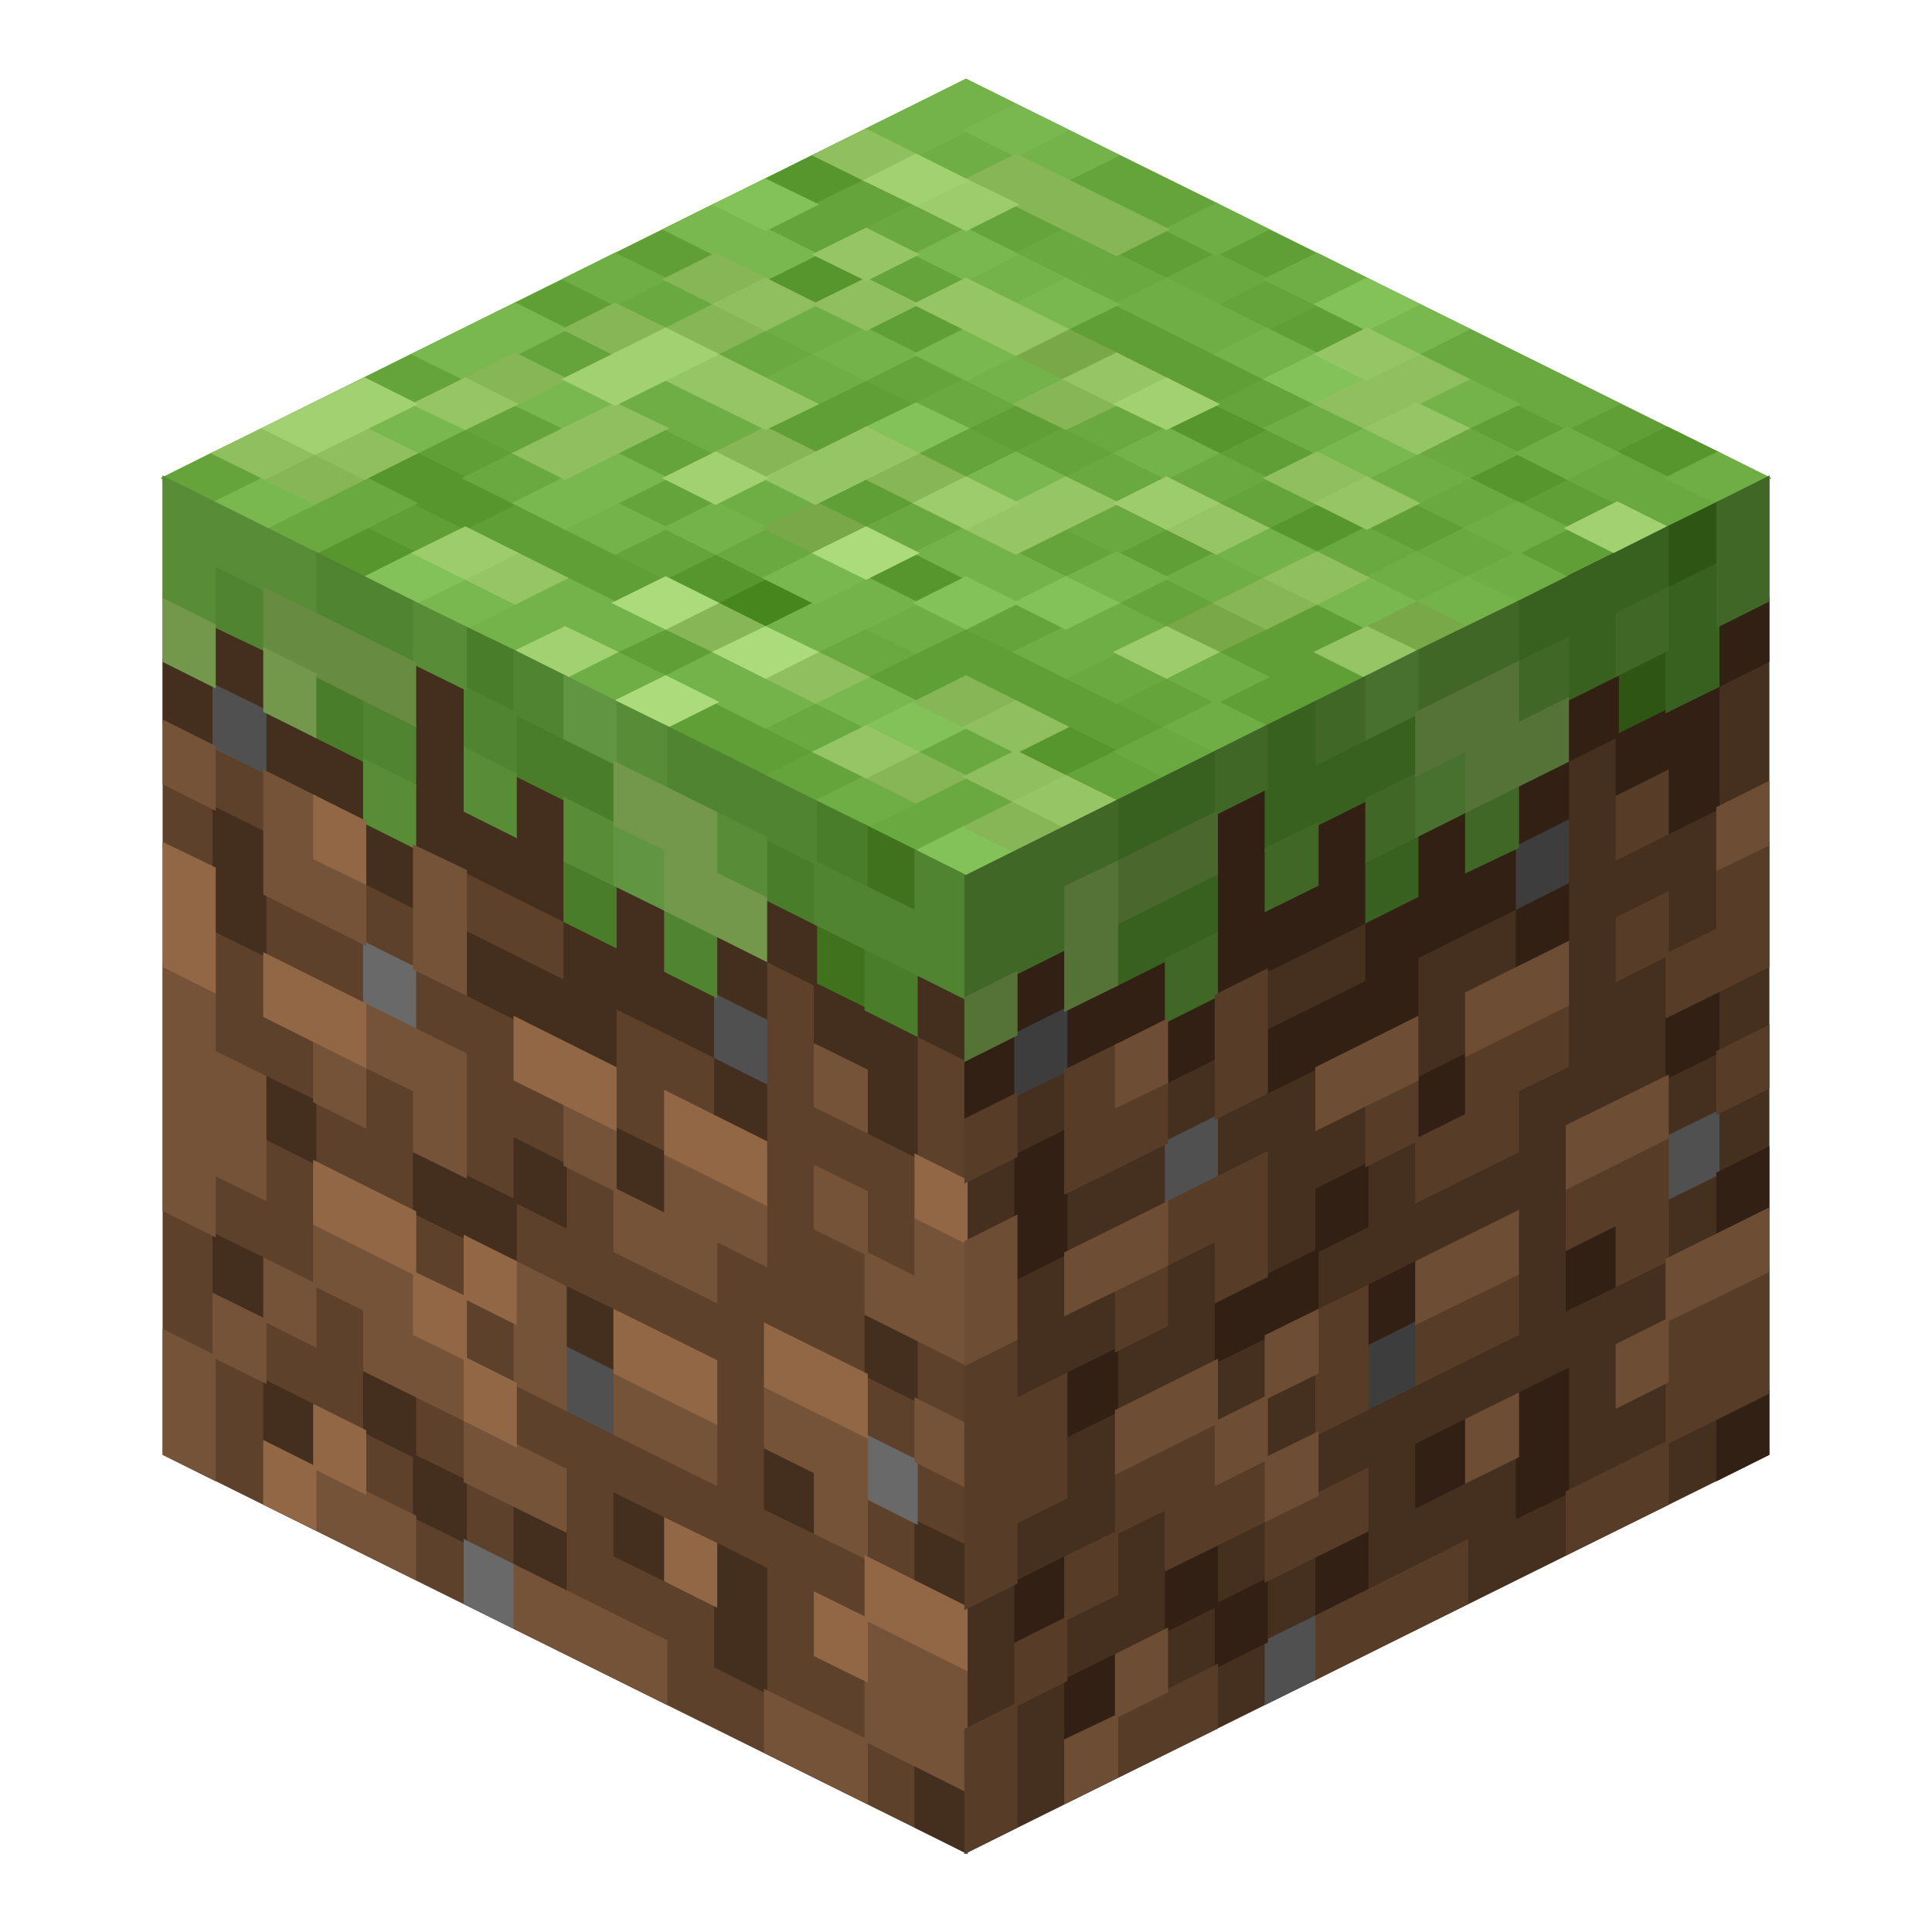
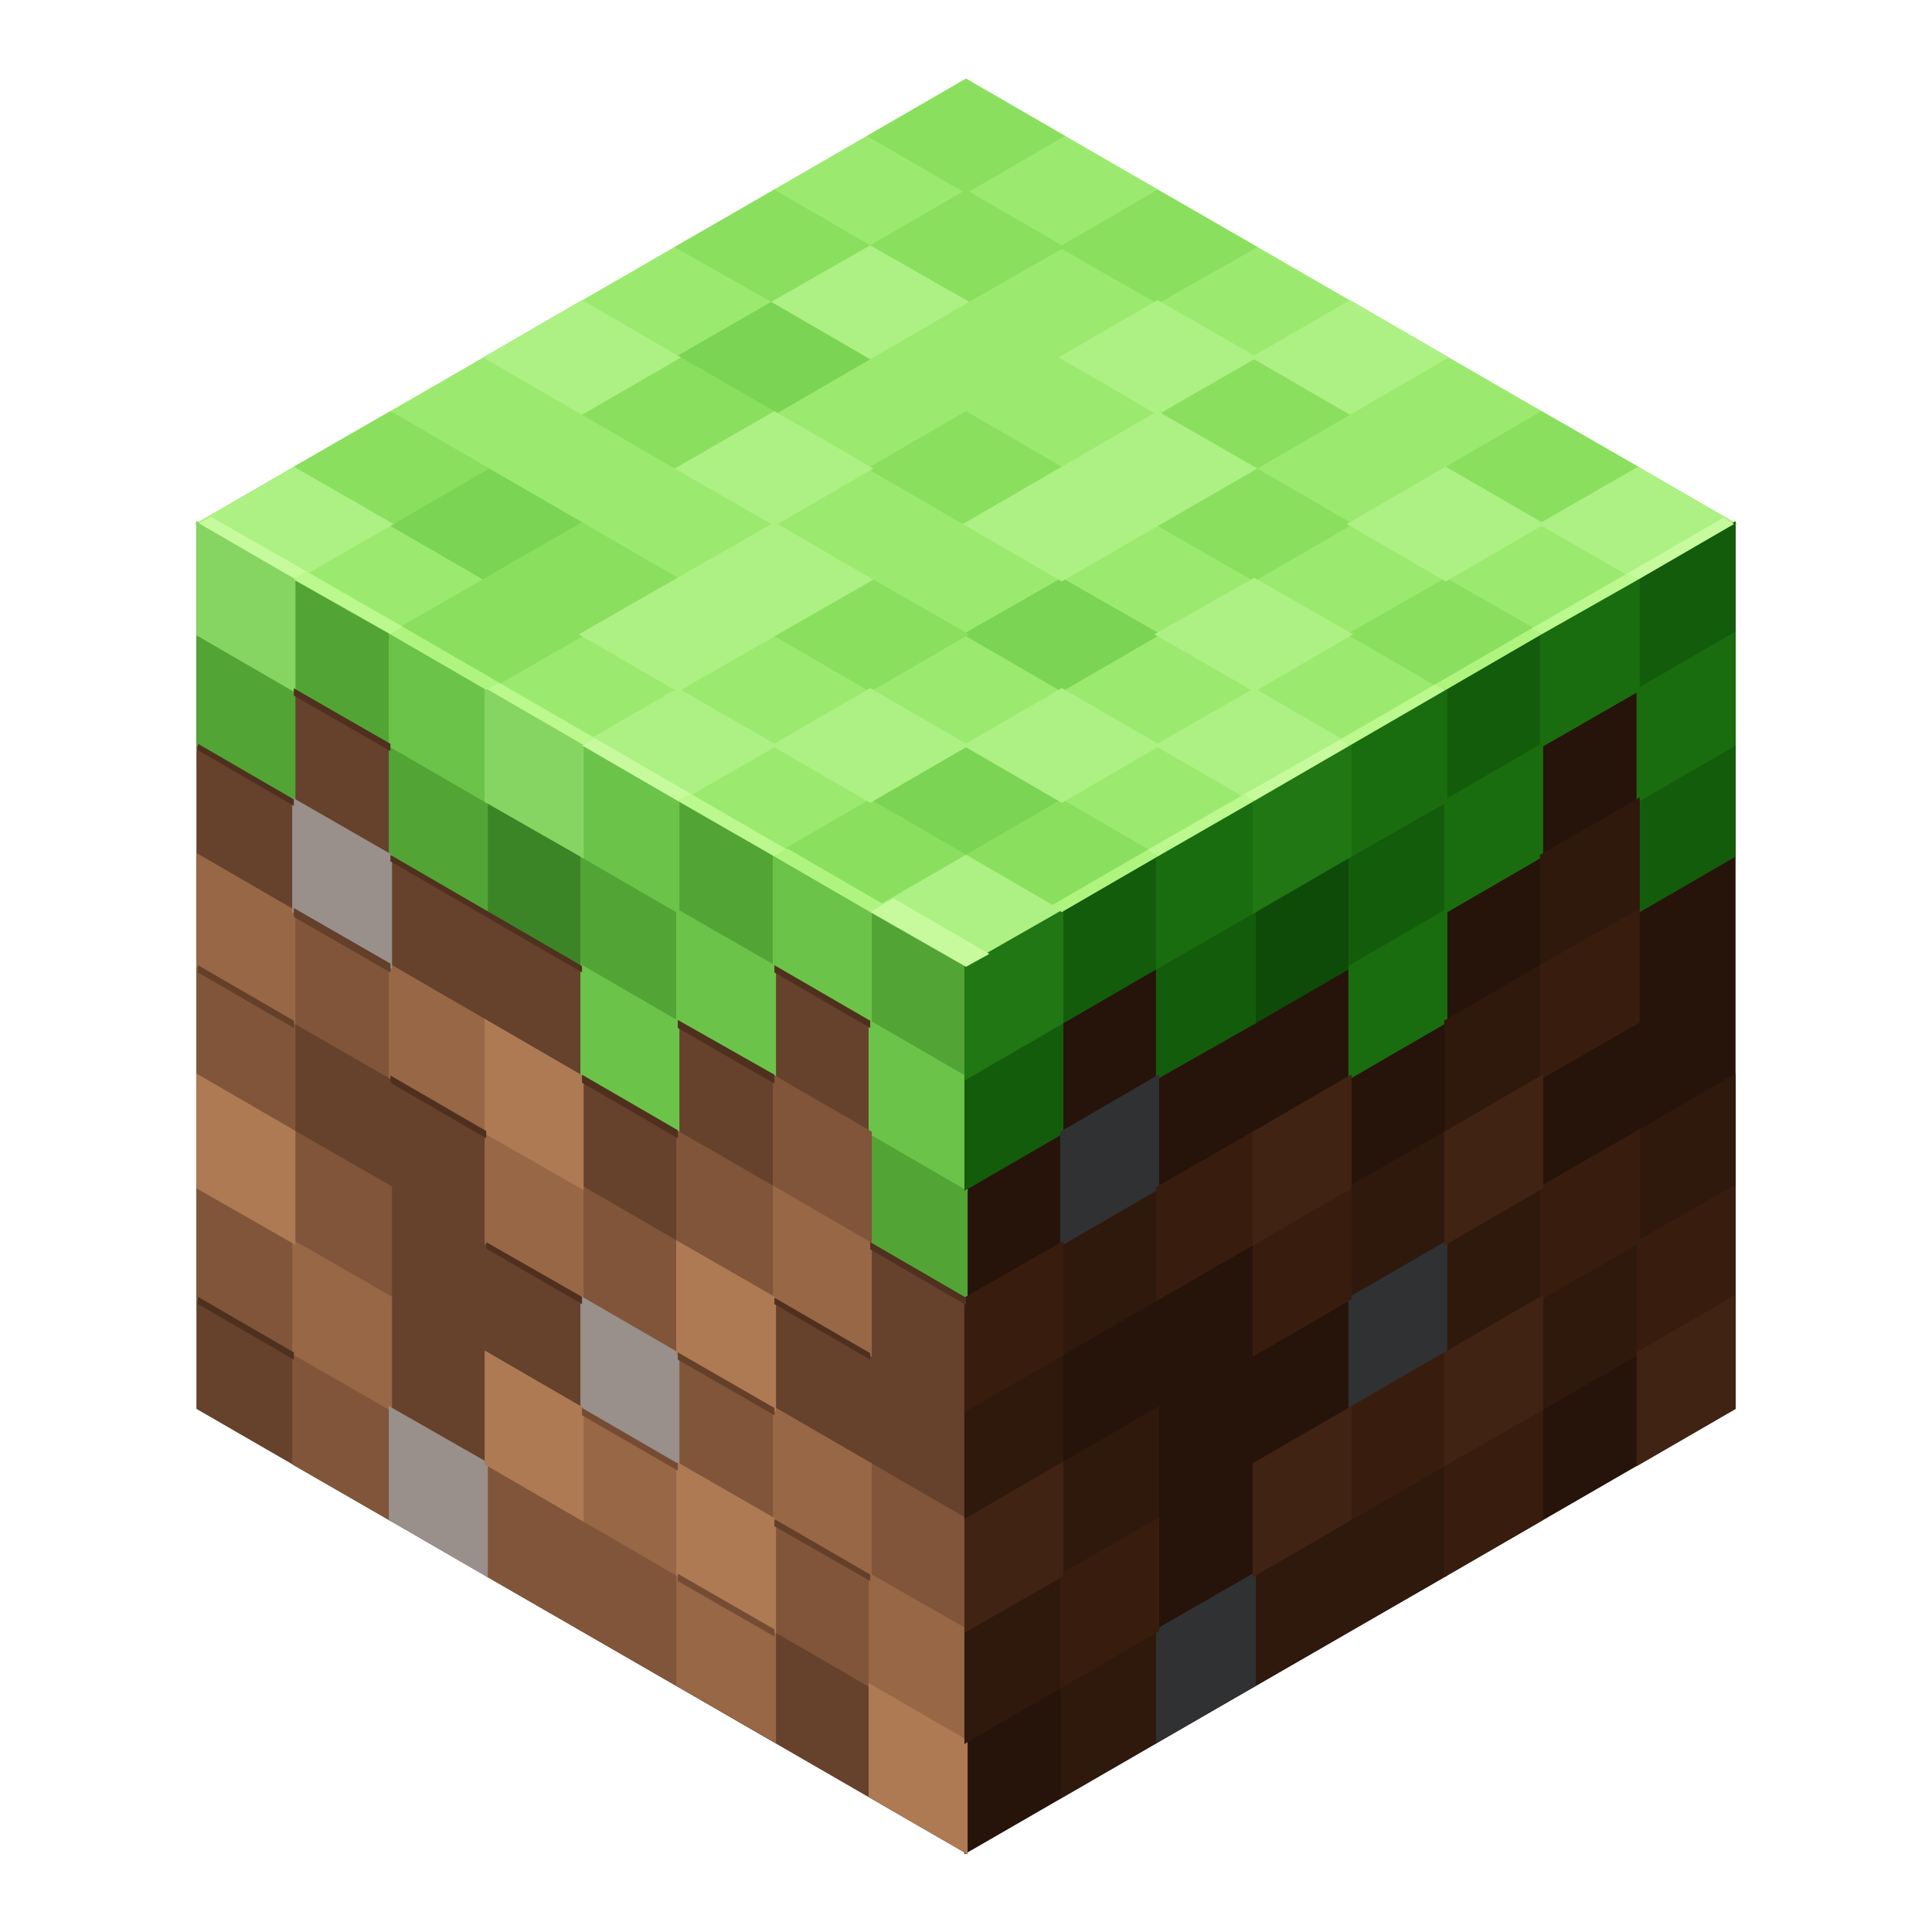
<svg xmlns="http://www.w3.org/2000/svg" viewBox="0 0 24 24" stroke-width=".04">
-   <path fill="#5f9f35" stroke="#5f9f35" d="M12 1l9.96 4.94-9.96 4.95-9.96-4.95z" />
-   <path fill="#5e412b" stroke="#5e412b" d="M2.04 5.94l9.96 4.95 0 12.11-9.96-4.94z" />
-   <path fill="#452f1e" stroke="#452f1e" d="M12 10.89l9.96-4.95 0 12.12-9.96 4.94z" />
-   <path fill="#46861c" stroke="#46861c" d="M9.51 7.18l.62 .31-.62 .31-.62-.31z" />
-   <path fill="#56962c" stroke="#56962c" d="M20.71 5.32l.63 .31-.63 .31-.62-.31zM18.85 5.63l.62 .31-.62 .31-.63-.31zM10.13 1.93l.63 .31-.63 .3-.62-.3zM15.11 5.02l.62 .3-.62 .31-.62-.31zM10.13 3.16l.63 .31-.63 .31-.62-.31zM16.36 6.25l.62 .31-.62 .31-.63-.31zM11.38 6.87l.62 .31-.62 .31-.62-.31zM8.89 6.87l.62 .31-.62 .31-.62-.31zM13.24 9.03l.63 .31-.63 .31-.62-.31zM5.15 5.63l1.25 .62-.62 .31-1.25-.62zM4.53 6.56l.62 .31-.62 .31-.62-.31z" />
-   <path fill="#64a43a" stroke="#64a43a" d="M13.87 1.93l1.24 .61-.62 .31-1.25-.61zM15.73 3.47l.63 .31-.63 .31-.62-.31zM12.62 2.54l.62 .31-.62 .31-.62-.31zM10.76 2.24l.62 .3-1.25 .62-.62-.31zM15.73 4.71l.63 .31-.63 .3-.62-.3zM11.38 3.16l.62 .31-.62 .31-.62-.31zM15.73 5.94l.63 .31-.63 .31-.62-.31zM11.38 4.4l.62 .31-.62 .31-.62-.31zM13.24 5.32l.63 .31-.63 .31-.62-.31zM12 5.32l.62 .31-.62 .31-.62-.31zM13.24 6.56l.63 .31-.63 .31-.62-.31zM14.49 7.18l.62 .31-.62 .31-.62-.31zM7.02 4.09l.62 .31-.62 .31-.62-.31zM8.27 5.32l.62 .31-.62 .31-.63-.31zM12.62 7.49l.62 .31-.62 .3-.62-.3zM14.49 8.41l.62 .31-.62 .31-.62-.31zM5.15 4.4l.63 .31-.63 .31-.62-.31zM6.4 5.02l.62 .3-.62 .31-.62-.31zM8.27 5.94l.62 .31-.62 .31-.63-.31zM8.27 6.56l.62 .31-.62 .31-.63-.31zM13.87 9.34l.62 .31-.62 .31-.63-.31zM2.66 5.63l.63 .31-.63 .31-.62-.31zM10.13 9.34l.63 .31-.63 .31-.62-.31z" />
-   <path fill="#69a93f" stroke="#69a93f" d="M18.22 4.09l1.87 .93-.62 .3-1.87-.92zM15.11 3.16l.62 .31-.62 .31-.62-.31zM20.09 5.63l1.25 .62-.63 .31-1.24-.62zM13.24 2.85l1.25 .62-.62 .31-1.25-.62zM18.22 5.32l.63 .31-.63 .31-.62-.31zM11.38 2.54l.62 .31-.62 .31-.62-.31zM18.22 5.94l.63 .31-.63 .31-.62-.31zM18.22 6.56l.63 .31-.63 .31-.62-.31zM13.87 5.02l.62 .3-.62 .31-.63-.31zM15.11 5.63l.62 .31-.62 .31-.62-.31zM16.98 6.56l.62 .31-.62 .31-.62-.31zM12 4.71l.62 .31-.62 .3-.62-.3zM13.87 5.63l.62 .31-.62 .31-.63-.31zM8.27 3.47l.62 .31-.62 .31-.63-.31zM9.51 4.09l.62 .31-.62 .31-.62-.31zM13.87 6.25l.62 .31-.62 .31-.63-.31zM11.38 6.25l.62 .31-.62 .31-.62-.31zM13.87 8.1l.62 .31-.62 .31-.63-.31zM9.51 6.56l.62 .31-.62 .31-.62-.31zM14.49 9.03l.62 .31-.62 .31-.62-.31zM6.4 5.63l.62 .31-.62 .31-.62-.31zM10.76 7.8l.62 .3-.62 .31-.63-.31zM12 9.03l.62 .31-.62 .31-.62-.31zM4.53 5.94l.62 .31-1.24 .62-.62-.31zM10.13 8.72l.63 .31-.63 .31-.62-.31zM12 9.65l.62 .31-1.24 .62-.62-.31z" />
-   <path fill="#6eae44" stroke="#6eae44" d="M15.11 2.54l.62 .31-.62 .31-.62-.31zM16.36 3.16l.62 .31-.62 .31-.63-.31zM21.34 5.63l.62 .31-.62 .31-.63-.31zM12 1.62l.62 .31-.62 .31-.62-.31zM19.47 5.32l.62 .31-.62 .31-.62-.31zM14.49 3.47l1.24 .62-.62 .31-1.24-.62zM16.36 5.02l.62 .3-.62 .31-.63-.31zM17.6 5.63l.62 .31-.62 .31-.62-.31zM18.85 6.25l.62 .31-.62 .31-.63-.31zM18.85 6.87l.62 .31-.62 .31-.63-.31zM17.6 6.87l.62 .31-.62 .31-.62-.31zM10.13 3.78l.63 .31-.63 .31-.62-.31zM7.64 3.16l.63 .31-.63 .31-.62-.31zM10.13 4.4l.63 .31-.63 .31-.62-.31zM15.11 6.87l.62 .31-.62 .31-.62-.31zM8.27 4.71l1.24 .61-.62 .31-1.25-.61zM13.87 7.49l.62 .31-1.25 .61-.62-.31zM15.11 8.1l.62 .31-.62 .31-.62-.31zM9.51 5.94l.62 .31-.62 .31-.62-.31zM15.11 8.72l.62 .31-.62 .31-.62-.31zM11.38 7.49l.62 .31-.62 .3-.62-.3zM7.64 8.1l.63 .31-.63 .31-.62-.31zM10.76 9.65l.62 .31-.62 .31-.63-.31z" />
-   <path fill="#73b349" stroke="#73b349" d="M12 1l.62 .31-1.24 .62-.62-.31zM13.24 1.62l.63 .31-.63 .31-.62-.31zM18.22 4.71l.63 .31-.63 .3-.62-.3zM15.73 4.09l.63 .31-.63 .31-.62-.31zM12.62 3.16l.62 .31-.62 .31-.62-.31zM12.62 4.4l.62 .31-.62 .31-.62-.31zM14.49 5.32l.62 .31-.62 .31-.62-.31zM18.22 7.18l.63 .31-.63 .31-.62-.31zM10.76 4.09l.62 .31-.62 .31-.63-.31zM15.73 6.56l.63 .31-.63 .31-.62-.31zM13.87 6.87l.62 .31-.62 .31-.63-.31zM12 6.56l1.24 .62-.62 .31-1.24-.62zM8.89 6.25l.62 .31-.62 .31-.62-.31zM10.76 7.18l.62 .31-1.25 .61-.62-.3zM7.64 6.25l.63 .31-.63 .31-.62-.31zM7.02 7.18l1.25 .62-.63 .3-1.24-.61zM8.89 8.1l1.24 .62-.62 .31-1.24-.62zM6.4 7.49l.62 .31-.62 .3-.62-.3z" />
-   <path fill="#78b84e" stroke="#78b84e" d="M12.62 1.31l.62 .31-.62 .31-.62-.31zM17.6 3.78l.62 .31-.62 .31-.62-.31zM12 2.85l.62 .31-.62 .31-.62-.31zM13.24 3.47l.63 .31-.63 .31-.62-.31zM16.98 5.32l.62 .31-.62 .31-.62-.31zM8.89 2.54l1.24 .62-.62 .31-1.24-.62zM12 4.09l.62 .31-.62 .31-.62-.31zM16.98 7.18l.62 .31-.62 .31-.62-.31zM12.62 5.63l.62 .31-.62 .31-.62-.31zM6.4 3.78l.62 .31-1.24 .62-.63-.31zM7.02 4.71l.62 .31-.62 .3-.62-.3zM7.64 5.63l.63 .31-1.25 .62-.62-.31zM10.13 6.87l.63 .31-.63 .31-.62-.31zM5.15 5.02l.63 .3-.63 .31-.62-.31zM10.76 8.41l.62 .31-.62 .31-.63-.31zM3.29 5.94l.62 .31-.62 .31-.63-.31zM5.78 7.18l.62 .31-.62 .31-.63-.31z" />
-   <path fill="#79a849" stroke="#79a849" d="M13.24 4.09l.63 .31-.63 .31-.62-.31zM17.6 7.49l.62 .31-.62 .3-.62-.3zM15.11 7.49l.62 .31-.62 .3-.62-.3zM10.13 6.25l.63 .31-.63 .31-.62-.31z" />
-   <path fill="#82c258" stroke="#82c258" d="M16.98 3.47l.62 .31-.62 .31-.62-.31zM16.36 4.4l.62 .31-.62 .31-.63-.31zM9.51 2.24l.62 .3-.62 .31-.62-.31zM11.38 5.02l.62 .3-.62 .31-.62-.31zM13.24 7.18l.63 .31-.63 .31-.62-.31zM12 7.18l.62 .31-.62 .31-.62-.31zM11.38 8.72l.62 .31-.62 .31-.62-.31zM5.15 6.87l.63 .31-.63 .31-.62-.31zM12 10.27l.62 .31-.62 .31-.62-.31z" />
-   <path fill="#87b657" stroke="#87b657" d="M12.62 1.93l1.87 .92-.62 .31-1.87-.92zM13.24 4.71l.63 .31-.63 .3-.62-.3zM8.89 3.16l.62 .31-.62 .31-.62-.31zM8.89 3.78l.62 .31-.62 .31-.62-.31zM15.73 7.18l.63 .31-.63 .31-.62-.31zM7.64 3.78l.63 .31-.63 .31-.62-.31zM11.38 5.63l.62 .31-.62 .31-.62-.31zM9.51 5.32l.62 .31-.62 .31-.62-.31zM6.4 4.4l.62 .31-.62 .31-.62-.31zM12 8.41l.62 .31-.62 .31-.62-.31zM8.89 7.49l.62 .31-.62 .3-.62-.3zM3.91 5.63l.62 .31-.62 .31-.62-.31zM11.38 9.34l.62 .31-.62 .31-.62-.31zM12.62 9.96l.62 .31-.62 .31-.62-.31z" />
-   <path fill="#90bf60" stroke="#90bf60" d="M17.6 4.4l.62 .31-1.24 .61-.62-.3zM10.76 1.62l.62 .31-.62 .31-.63-.31zM16.36 5.63l.62 .31-.62 .31-.63-.31zM10.76 3.47l.62 .31-.62 .31-.63-.31zM9.51 3.47l.62 .31-.62 .31-.62-.31zM16.36 6.87l.62 .31-.62 .31-.63-.31zM7.64 5.02l.63 .3-1.25 .62-.62-.31zM12.62 8.72l.62 .31-.62 .31-.62-.31zM4.53 5.32l.62 .31-.62 .31-.62-.31zM10.13 8.1l.63 .31-.63 .31-.62-.31zM12.62 9.34l.62 .31-.62 .31-.62-.31zM3.29 5.32l.62 .31-.62 .31-.63-.31z" />
-   <path fill="#96c566" stroke="#96c566" d="M16.98 4.09l.62 .31-.62 .31-.62-.31zM17.6 5.02l.62 .3-.62 .31-.62-.31zM10.76 2.85l.62 .31-.62 .31-.63-.31zM12 3.47l1.24 .62-.62 .31-1.24-.62zM13.87 4.4l.62 .31-.62 .31-.63-.31zM16.98 5.94l.62 .31-.62 .31-.62-.31zM15.11 6.25l.62 .31-.62 .31-.62-.31zM13.24 5.94l.63 .31-1.25 .62-.62-.31zM16.98 7.8l.62 .3-.62 .31-.62-.31zM8.89 4.4l1.24 .62-.62 .3-1.24-.61zM10.76 5.32l.62 .31-1.25 .62-.62-.31zM5.78 4.71l.62 .31-.62 .3-.63-.3zM13.24 9.65l.63 .31-.63 .31-.62-.31zM6.4 6.87l.62 .31-.62 .31-.62-.31zM10.76 9.03l.62 .31-.62 .31-.63-.31z" />
-   <path fill="#9dcc6d" stroke="#9dcc6d" d="M12 2.24l.62 .3-.62 .31-.62-.31zM14.49 5.94l.62 .31-.62 .31-.62-.31zM12 5.94l.62 .31-.62 .31-.62-.31zM14.49 7.8l.62 .3-.62 .31-.62-.31zM5.78 6.56l.62 .31-.62 .31-.63-.31z" />
-   <path fill="#a2d172" stroke="#a2d172" d="M11.38 1.93l.62 .31-.62 .3-.62-.3zM20.09 6.25l.62 .31-.62 .31-.62-.31zM14.49 4.71l.62 .31-.62 .3-.62-.3zM8.27 4.09l.62 .31-1.25 .62-.62-.31zM8.89 5.63l.62 .31-.62 .31-.62-.31zM4.53 4.71l.62 .31-1.24 .61-.62-.31zM7.02 7.8l.62 .3-.62 .31-.62-.31z" />
-   <path fill="#acdb7c" stroke="#acdb7c" d="M10.76 6.56l.62 .31-.62 .31-.63-.31zM8.27 7.18l.62 .31-.62 .31-.63-.31zM9.51 7.8l.62 .3-.62 .31-.62-.31zM8.27 8.41l.62 .31-.62 .31-.63-.31z" />
-   <path fill="#40721e" stroke="#40721e" d="M10.76 10.27l.62 .31 0 .75-.62-.31zM10.13 11.47l.63 .31 0 .76-.63-.31z" />
-   <path fill="#442e1e" stroke="#442e1e" d="M5.15 8.24l.63 .31 0 2.27-.63-.3zM2.66 7.77l.63 .3 0 .76-.63-.31zM6.4 9.62l.62 .31 0 1.51-.62-.31zM9.51 11.16l.62 .31 0 .76-.62-.31zM11.38 12.09l.62 .31 0 .76-.62-.31zM2.04 8.21l.62 .31 0 .76-.62-.31zM3.29 8.83l1.24 .62 0 .76-1.24-.62zM5.78 10.07l.62 .31 0 .75-.62-.31zM7.64 10.99l.63 .31 0 1.52-.63-.31zM8.89 11.61l.62 .31 0 .76-.62-.31zM10.13 12.23l1.25 .62 0 .75-1.25-.61zM4.53 10.21l.62 .31 0 .75-.62-.31zM7.02 11.44l.62 .31 0 1.52-.62-.31zM8.27 12.06l.62 .31 0 .76-.62-.31zM10.76 13.3l.62 .3 0 .76-.62-.31zM2.66 10.04l.63 .31 0 1.51-.63-.31zM5.78 11.58l1.24 .62 0 .76-1.24-.62zM8.89 13.13l.62 .31 0 .75-.62-.31zM7.64 14.02l.63 .31 0 .76-.63-.31zM6.4 14.16l.62 .31 0 .76-.62-.31zM10.76 16.32l.62 .31 0 .76-.62-.31zM3.29 13.38l.62 .3 0 .76-.62-.31zM5.15 14.3l1.25 .62 0 .76-1.25-.62zM7.02 15.99l.62 .3 0 .76-.62-.31zM9.51 17.98l.62 .31 0 .75-.62-.3zM11.38 18.91l.62 .3 0 .76-.62-.31zM2.66 15.34l.63 .31 0 .75-.63-.31zM4.53 17.02l.62 .31 0 .76-.62-.31zM7.64 18.57l.63 .31 0 .75-.63-.31zM8.89 19.18l.62 .31 0 1.52-.62-.31zM3.29 17.16l.62 .31 0 .76-.62-.31zM5.15 18.09l.63 .31 0 .75-.63-.31zM6.4 18.71l.62 .3 0 .76-.62-.31zM11.38 21.93l.62 .31 0 .76-.62-.31z" />
-   <path fill="#4a7d29" stroke="#4a7d29" d="M5.78 7.8l.62 .3 0 .76-.62-.31zM10.13 9.96l.63 .31 0 .75-.63-.3zM6.4 8.86l1.24 .62 0 .76-1.24-.62zM9.51 10.41l.62 .31 0 .75-.62-.31zM3.91 8.38l.62 .31 0 .76-.62-.31zM10.76 11.78l.62 .31 0 .76-.62-.31zM7.02 10.69l.62 .3 0 .76-.62-.31z" />
-   <path fill="#505050" stroke="#505050" d="M2.66 8.52l.63 .31 0 .76-.63-.31zM8.89 12.37l.62 .31 0 .76-.62-.31zM7.02 16.74l.62 .31 0 .76-.62-.31zM14.49 14.19l.62-.31 0 .76-.62 .31zM20.71 14.13l.63-.31 0 .76-.63 .31zM15.73 20.39l.63-.31 0 .76-.63 .31z" />
-   <path fill="#518430" stroke="#518430" d="M3.91 6.87l1.24 .62 0 .75-1.24-.61zM6.4 8.1l.62 .31 0 .76-.62-.31zM8.27 9.03l1.86 .93 0 .76-1.86-.93zM11.38 10.58l.62 .31 0 1.51-.62-.31zM2.66 7.01l.63 .31 0 .75-.63-.3zM5.78 8.55l.62 .31 0 .76-.62-.31zM10.13 10.72l1.25 .61 0 .76-1.25-.62zM4.53 8.69l.62 .31 0 .76-.62-.31zM8.27 11.3l.62 .31 0 .76-.62-.31z" />
-   <path fill="#598c37" stroke="#598c37" d="M2.04 5.94l1.87 .93 0 .76-1.87-.93zM5.15 7.49l.63 .31 0 .75-.63-.31zM7.64 8.72l.63 .31 0 .76-.63-.31zM2.04 6.7l.62 .31 0 .76-.62-.31zM8.89 10.1l.62 .31 0 .75-.62-.31zM5.78 9.31l.62 .31 0 .76-.62-.31zM7.02 9.93l.62 .31 0 .75-.62-.3zM4.53 9.45l.62 .31 0 .76-.62-.31z" />
-   <path fill="#629541" stroke="#629541" d="M7.02 8.41l.62 .31 0 .76-.62-.31zM7.64 10.24l.63 .31 0 .75-.63-.31z" />
-   <path fill="#678c41" stroke="#678c41" d="M3.29 7.32l1.86 .92 0 .76-1.86-.93z" />
-   <path fill="#696969" stroke="#696969" d="M4.53 11.72l.62 .31 0 .76-.62-.31zM10.76 17.84l.62 .31 0 .76-.62-.31zM5.78 19.15l.62 .31 0 .76-.62-.31z" />
-   <path fill="#73984c" stroke="#73984c" d="M7.64 9.48l1.25 .62 0 .75-1.25-.61zM2.04 7.46l.62 .31 0 .75-.62-.31zM3.29 8.07l.62 .31 0 .76-.62-.31zM8.27 10.55l1.24 .61 0 .76-1.24-.62z" />
-   <path fill="#755338" stroke="#755338" d="M2.04 8.97l.62 .31 0 .76-.62-.31zM3.29 9.59l.62 .31 0 1.51-.62-.31zM5.15 10.52l.63 .3 0 1.52-.63-.31zM10.13 12.99l.63 .31 0 .75-.63-.31zM3.91 10.66l.62 .3 0 .76-.62-.31zM10.13 14.5l.63 .31 0 .76-.63-.31zM11.38 15.12l.62 .31 0 1.51-.62-.31zM4.53 12.48l1.25 .62 0 .75-1.25-.61zM7.02 13.71l.62 .31 0 .76-.62-.31zM8.27 14.33l1.24 .62 0 .76-1.24-.62zM10.76 15.57l.62 .31 0 .75-.62-.31zM2.04 12l.62 .31 0 3.03-.62-.31zM3.91 12.93l.62 .31 0 .75-.62-.31zM5.15 13.54l.63 .31 0 .76-.63-.31zM7.64 14.78l1.25 .62 0 .76-1.25-.62zM2.66 13.07l.63 .31 0 1.51-.63-.31zM11.38 17.39l.62 .31 0 .76-.62-.31zM6.4 15.68l.62 .31 0 1.51-.62-.31zM9.51 17.22l1.25 .62 0 .76-1.25-.62zM3.91 15.2l1.24 .62 0 .75-1.24-.61zM7.64 17.05l1.25 .62 0 .76-1.25-.62zM10.13 18.29l.63 .31 0 .75-.63-.31zM3.29 15.65l.62 .31 0 .75-.62-.31zM4.53 16.26l1.25 .62 0 .76-1.25-.62zM2.66 16.09l.63 .31 0 .76-.63-.31zM5.78 17.64l1.24 .62 0 .75-1.24-.61zM10.76 20.11l1.24 .62 0 1.51-1.24-.62zM2.04 16.54l.62 .31 0 1.52-.62-.31zM3.91 18.23l1.24 .61 0 .76-1.24-.62zM6.4 19.46l1.87 .93 0 .76-1.87-.93zM9.51 21.01l1.25 .61 0 .76-1.25-.62z" />
-   <path fill="#916746" stroke="#916746" d="M3.91 9.9l.62 .31 0 .75-.62-.3zM11.38 14.36l.62 .31 0 .76-.62-.31zM2.04 10.49l.62 .3 0 1.52-.62-.31zM6.4 12.65l1.24 .62 0 .75-1.24-.61zM8.27 13.57l1.24 .62 0 .76-1.24-.62zM3.29 11.86l1.24 .62 0 .76-1.24-.62zM9.51 16.46l1.25 .62 0 .76-1.25-.62zM3.91 14.44l1.24 .62 0 .76-1.24-.62zM5.78 15.37l.62 .31 0 .75-.62-.31zM7.64 16.29l1.25 .62 0 .76-1.25-.62zM5.15 15.82l.63 .3 0 .76-.63-.31zM5.78 16.88l.62 .31 0 .76-.62-.31zM10.76 19.35l1.24 .62 0 .76-1.24-.62zM8.27 18.88l.62 .3 0 .76-.62-.31zM10.13 19.8l.63 .31 0 .76-.63-.31zM3.91 17.47l.62 .31 0 .76-.62-.31zM3.29 17.92l.62 .31 0 .75-.62-.3z" />
-   <path fill="#2e5514" stroke="#2e5514" d="M20.71 6.56l.63-.31 0 .76-.63 .31zM20.09 8.38l.62-.31 0 .76-.62 .31z" />
-   <path fill="#322014" stroke="#322014" d="M15.11 10.1l.62-.31 0 2.27-.62 .31zM12.62 12.09l.62-.31 0 .76-.62 .31zM16.36 10.24l.62-.31 0 1.51-.62 .31zM19.47 8.69l.62-.31 0 .76-.62 .31zM21.34 7.77l.62-.31 0 .75-.62 .31zM12 13.16l.62-.31 0 .75-.62 .31zM13.24 12.54l1.25-.62 0 .76-1.25 .62zM15.73 11.3l.63-.31 0 .76-.63 .31zM17.6 10.38l.62-.31 0 1.51-.62 .31zM18.85 9.76l.62-.31 0 .76-.62 .31zM20.09 9.14l1.25-.62 0 .76-1.25 .62zM14.49 12.68l.62-.31 0 .76-.62 .31zM16.98 11.44l.62-.31 0 1.52-.62 .31zM18.22 10.82l.63-.3 0 .75-.63 .31zM20.71 9.59l.63-.31 0 .76-.63 .31zM12.62 14.36l.62-.31 0 1.52-.62 .31zM15.73 12.82l1.25-.62 0 .76-1.25 .61zM18.85 11.27l.62-.31 0 .76-.62 .31zM17.6 13.41l.62-.31 0 .75-.62 .31zM16.36 14.78l.62-.31 0 .76-.62 .31zM20.71 12.62l.63-.31 0 .76-.63 .31zM13.24 17.08l.63-.31 0 .76-.63 .31zM15.11 16.16l1.25-.62 0 .75-1.25 .62zM16.98 15.99l.62-.31 0 .75-.62 .31zM19.47 15.51l.62-.31 0 .76-.62 .3zM21.34 14.58l.62-.31 0 .76-.62 .31zM12.62 19.66l.62-.31 0 .76-.62 .31zM14.49 19.49l.62-.31 0 .76-.62 .31zM17.6 17.95l.62-.31 0 .76-.62 .31zM18.85 17.33l.62-.31 0 1.52-.62 .3zM13.24 20.87l.63-.31 0 .76-.63 .3zM15.11 19.94l.62-.31 0 .76-.62 .31zM16.36 19.32l.62-.31 0 .76-.62 .31zM21.34 17.61l.62-.31 0 .76-.62 .31z" />
-   <path fill="#38601e" stroke="#38601e" d="M13.87 9.96l1.24-.62 0 .76-1.24 .62zM15.73 9.03l.63-.31 0 1.52-.63 .31zM18.85 7.49l1.86-.93 0 .76-1.86 .92zM16.36 9.48l1.24-.62 0 .76-1.24 .62zM19.47 7.94l.62-.31 0 .75-.62 .31zM20.71 7.32l.63-.31 0 1.51-.63 .31zM13.87 11.47l1.24-.62 0 .76-1.24 .62zM16.98 10.69l.62-.31 0 .75-.62 .31z" />
-   <path fill="#3d3d3d" stroke="#3d3d3d" d="M12.62 12.85l.62-.31 0 .76-.62 .3zM18.85 10.52l.62-.31 0 .75-.62 .31zM16.98 16.74l.62-.31 0 .76-.62 .31z" />
-   <path fill="#406726" stroke="#406726" d="M12 10.89l1.87-.93 0 .76-1.87 .92zM15.11 9.34l.62-.31 0 .76-.62 .31zM16.36 8.72l.62-.31 0 .76-.62 .31zM17.6 8.1l1.25-.61 0 .75-1.25 .62zM21.34 6.25l.62-.31 0 1.52-.62 .31zM12 11.64l1.24-.62 0 .76-1.24 .62zM18.85 8.24l.62-.3 0 .75-.62 .31zM20.09 7.63l.62-.31 0 .75-.62 .31zM15.73 10.55l.63-.31 0 .75-.63 .31zM16.98 9.93l.62-.31 0 .76-.62 .31zM14.49 11.92l.62-.31 0 .76-.62 .31zM18.22 10.07l.63-.31 0 .76-.63 .3z" />
-   <path fill="#48702e" stroke="#48702e" d="M16.98 8.41l.62-.31 0 .76-.62 .31zM17.6 9.62l.62-.31 0 .76-.62 .31z" />
-   <path fill="#4a672d" stroke="#4a672d" d="M13.87 10.72l1.24-.62 0 .75-1.24 .62z" />
-   <path fill="#557237" stroke="#557237" d="M13.24 11.02l.63-.3 0 1.51-.63 .31zM17.6 8.86l1.25-.62 0 .76-1.25 .62zM12 12.4l.62-.31 0 .76-.62 .31zM18.22 9.31l1.25-.62 0 .76-1.25 .62z" />
-   <path fill="#573d28" stroke="#573d28" d="M12 13.91l.62-.31 0 .76-.62 .31zM13.24 13.3l.63-.31 0 1.51-.63 .31zM15.11 12.37l.62-.31 0 1.51-.62 .31zM20.09 9.9l.62-.31 0 .76-.62 .31zM13.87 13.74l.62-.3 0 .75-.62 .31zM20.09 11.41l.62-.31 0 .76-.62 .31zM21.34 10.79l.62-.3 0 1.51-.62 .31zM14.49 14.95l1.24-.62 0 .76-1.24 .62zM16.98 13.71l.62-.3 0 .75-.62 .31zM18.22 13.1l1.25-.62 0 .76-1.25 .61zM20.71 11.86l.63-.31 0 .76-.63 .31zM12 16.94l.62-.31 0 3.03-.62 .31zM13.87 16.02l.62-.31 0 .75-.62 .31zM15.11 15.4l.62-.31 0 .76-.62 .31zM17.6 14.16l1.25-.62 0 .76-1.25 .62zM12.62 17.39l.62-.31 0 1.52-.62 .31zM21.34 13.07l.62-.31 0 .75-.62 .31zM16.36 16.29l.62-.3 0 1.51-.62 .31zM19.47 14.75l1.24-.62 0 .76-1.24 .62zM13.87 18.29l1.24-.62 0 .76-1.24 .61zM17.6 16.43l1.25-.61 0 .75-1.25 .62zM20.09 15.2l.62-.31 0 .76-.62 .31zM13.24 19.35l.63-.31 0 .76-.63 .31zM14.49 18.74l1.24-.62 0 .76-1.24 .61zM12.62 20.42l.62-.31 0 .76-.62 .31zM15.73 18.88l1.25-.62 0 .75-1.25 .62zM20.71 16.4l1.25-.61 0 1.51-1.25 .62zM12 21.49l.62-.31 0 1.51-.62 .31zM13.87 21.32l1.24-.62 0 .76-1.24 .61zM16.36 20.08l1.86-.93 0 .76-1.86 .93zM19.47 18.54l1.24-.62 0 .76-1.24 .61z" />
-   <path fill="#6d4d33" stroke="#6d4d33" d="M13.87 12.99l.62-.31 0 .76-.62 .3zM21.34 10.04l.62-.31 0 .76-.62 .3zM12 15.43l.62-.31 0 1.51-.62 .31zM16.36 13.27l1.24-.62 0 .76-1.24 .61zM18.22 12.34l1.25-.62 0 .76-1.25 .62zM13.24 15.57l1.25-.62 0 .76-1.25 .61zM19.47 13.99l1.24-.61 0 .75-1.24 .62zM13.87 17.53l1.24-.62 0 .76-1.24 .62zM15.73 16.6l.63-.31 0 .76-.63 .31zM17.6 15.68l1.25-.62 0 .76-1.25 .61zM15.11 17.67l.62-.31 0 .76-.62 .31zM15.73 18.12l.63-.31 0 .76-.63 .31zM20.71 15.65l1.25-.62 0 .76-1.25 .61zM18.22 17.64l.63-.31 0 .76-.63 .31zM20.09 16.71l.62-.31 0 .76-.62 .31zM13.87 20.56l.62-.31 0 .76-.62 .31zM13.24 21.62l.63-.3 0 .75-.63 .31z" />
+   <path fill="#9bea6f" stroke="#9bea6f" d="M12 1l9.54 5.51-9.54 5.5-9.54-5.5z" />
+   <path fill="#66412c" stroke="#66412c" d="M2.46 6.51l9.54 5.5 0 10.99-9.54-5.51z" />
+   <path fill="#26130a" stroke="#26130a" d="M12 12.01l9.54-5.5 0 10.98-9.54 5.51z" />
+   <path fill="#7bd454" stroke="#7bd454" d="M9.62 3.75l1.19 .69-1.19 .69-1.2-.69zM13.19 7.2l1.19 .68-1.19 .69-1.19-.69zM6.04 5.82l1.19 .69-1.19 .69-1.19-.69zM12 9.26l1.19 .69-1.19 .69-1.19-.69z" />
+   <path fill="#8adf5f" stroke="#8adf5f" d="M12 1l1.19 .69-1.19 .69-1.19-.69zM14.38 2.38l1.2 .69-1.2 .68-1.19-.68zM19.15 5.13l1.2 .69-1.2 .69-1.19-.69zM12 2.38l1.19 .69-1.19 .68-1.19-.68zM15.58 4.44l1.19 .69-1.19 .69-1.2-.69zM9.62 2.38l1.19 .69-1.19 .68-1.2-.68zM15.58 5.82l1.19 .69-1.19 .69-1.2-.69zM17.96 7.2l1.19 .68-1.19 .69-1.19-.69zM12 5.13l1.19 .69-1.19 .69-1.19-.69zM8.42 4.44l1.2 .69-1.2 .69-1.19-.69zM10.81 7.2l1.19 .68-1.19 .69-1.19-.69zM4.85 5.13l1.19 .69-1.19 .69-1.2-.69zM7.23 6.51l1.19 .69-2.38 1.37-1.19-.69zM13.19 9.95l1.19 .69-1.19 .69-1.19-.69zM10.81 9.95l1.19 .69-1.19 .69-1.19-.69z" />
+   <path fill="#adf083" stroke="#adf083" d="M16.77 3.75l1.19 .69-1.19 .69-1.19-.69zM20.35 5.82l1.19 .69-1.19 .69-1.2-.69zM14.38 3.75l1.2 .69-1.2 .69-1.19-.69zM17.96 5.82l1.19 .69-1.19 .69-1.19-.69zM10.81 3.07l1.19 .68-1.19 .69-1.19-.69zM14.38 5.13l1.2 .69-2.39 1.38-1.19-.69zM15.58 7.2l1.19 .68-1.19 .69-1.2-.69zM7.23 3.75l1.19 .69-1.19 .69-1.19-.69zM9.62 5.13l1.19 .69-1.19 .69-1.2-.69zM15.58 8.57l1.19 .69-1.19 .69-1.2-.69zM9.62 6.51l1.19 .69-2.39 1.37-1.19-.69zM13.19 8.57l1.19 .69-1.19 .69-1.19-.69zM10.81 8.57l1.19 .69-1.19 .69-1.19-.69zM3.65 5.82l1.2 .69-1.2 .69-1.19-.69zM8.42 8.57l1.2 .69-1.2 .69-1.19-.69zM12 10.64l1.19 .69-1.19 .68-1.19-.68z" />
+   <path fill="#3c8527" stroke="#3c8527" d="M6.04 9.95l1.19 .68 0 1.38-1.19-.69z" />
+   <path fill="#52a535" stroke="#52a535" d="M3.65 7.2l1.2 .68 0 1.38-1.2-.69zM8.42 9.95l1.2 .69 0 1.37-1.2-.69zM10.81 11.33l1.19 .68 0 1.38-1.19-.69zM2.46 7.88l1.19 .69 0 1.37-1.19-.69zM4.85 9.26l1.19 .69 0 1.37-1.19-.69zM7.23 10.63l1.19 .69 0 1.38-1.19-.69zM10.81 14.07l1.19 .69 0 1.37-1.19-.68z" />
+   <path fill="#6cc349" stroke="#6cc349" d="M4.85 7.88l1.19 .69 0 1.38-1.19-.69zM7.23 9.26l1.19 .69 0 1.37-1.19-.69zM9.62 10.64l1.19 .69 0 1.37-1.19-.69zM8.42 11.32l1.2 .69 0 1.37-1.2-.68zM10.81 12.7l1.19 .69 0 1.37-1.19-.69zM7.23 12.01l1.19 .69 0 1.37-1.19-.69z" />
+   <path fill="#805539" stroke="#805539" d="M9.62 13.38l1.19 .69 0 1.38-1.19-.69zM3.65 11.32l1.2 .68 0 1.38-1.2-.69zM8.42 14.07l1.2 .69 0 1.37-1.2-.69zM2.46 12l1.19 .69 0 1.37-1.19-.69zM7.23 14.75l1.19 .69 0 1.38-1.19-.69zM3.65 14.06l1.2 .69 0 1.37-1.2-.69zM8.42 16.82l1.2 .68 0 1.38-1.2-.69zM10.81 18.19l1.19 .69 0 1.37-1.19-.68zM2.46 14.75l1.19 .68 0 1.38-1.19-.69zM9.62 18.88l1.19 .69 0 1.37-1.19-.69zM3.65 16.81l1.2 .69 0 1.37-1.2-.69zM6.04 18.18l2.38 1.38 0 1.37-2.38-1.37z" />
+   <path fill="#86d562" stroke="#86d562" d="M2.46 6.51l1.19 .69 0 1.37-1.19-.69zM6.04 8.57l1.19 .69 0 1.37-1.19-.68z" />
+   <path fill="#976746" stroke="#976746" d="M2.46 10.63l1.19 .69 0 1.37-1.19-.69zM4.85 12l1.19 .69 0 1.38-1.19-.69zM9.62 14.76l1.19 .69 0 1.37-1.19-.69zM6.04 14.07l1.19 .68 0 1.38-1.19-.69zM9.62 17.5l1.19 .69 0 1.38-1.19-.69zM3.65 15.43l1.2 .69 0 1.38-1.2-.69zM7.23 17.5l1.19 .69 0 1.37-1.19-.69zM10.81 19.57l1.19 .68 0 1.38-1.19-.69zM8.42 19.56l1.2 .69 0 1.37-1.2-.69z" />
+   <path fill="#998f8b" stroke="#998f8b" d="M3.65 9.94l1.2 .69 0 1.37-1.2-.68zM7.23 16.13l1.19 .69 0 1.37-1.19-.69zM4.85 17.5l1.19 .68 0 1.38-1.19-.69z" />
+   <path fill="#ad7a54" stroke="#ad7a54" d="M6.04 12.69l1.19 .69 0 1.37-1.19-.68zM8.42 15.44l1.2 .69 0 1.37-1.2-.68zM2.46 13.37l1.19 .69 0 1.37-1.19-.68zM6.04 16.81l1.19 .69 0 1.37-1.19-.69zM8.42 18.19l1.2 .69 0 1.37-1.2-.69zM10.81 20.94l1.19 .69 0 1.37-1.19-.69z" />
+   <path fill="#0e4a08" stroke="#0e4a08" d="M15.58 11.32l1.19-.69 0 1.38-1.19 .69z" />
+   <path fill="#135c0b" stroke="#135c0b" d="M13.19 11.33l1.19-.69 0 1.37-1.19 .69zM17.96 8.57l1.19-.69 0 1.38-1.19 .69zM20.35 7.2l1.19-.69 0 1.37-1.19 .69zM12 13.39l1.19-.69 0 1.37-1.19 .69zM14.38 12.01l1.2-.69 0 1.38-1.2 .68zM16.77 10.63l1.19-.68 0 1.37-1.19 .69zM20.35 9.94l1.19-.69 0 1.38-1.19 .69z" />
+   <path fill="#1a6d0e" stroke="#1a6d0e" d="M14.38 10.64l1.2-.69 0 1.37-1.2 .69zM16.77 9.26l1.19-.69 0 1.38-1.19 .68zM19.15 7.88l1.2-.68 0 1.37-1.2 .69zM17.96 9.95l1.19-.69 0 1.37-1.19 .69zM20.35 8.57l1.19-.69 0 1.37-1.19 .69zM16.77 12.01l1.19-.69 0 1.37-1.19 .69z" />
+   <path fill="#207713" stroke="#207713" d="M12 12.01l1.19-.68 0 1.37-1.19 .69zM15.58 9.95l1.19-.69 0 1.37-1.19 .69z" />
+   <path fill="#2f180c" stroke="#2f180c" d="M19.15 10.63l1.2-.69 0 1.38-1.2 .68zM13.19 15.45l1.19-.69 0 1.37-1.19 .69zM17.96 12.69l1.19-.69 0 1.38-1.19 .69zM12 17.51l1.19-.69 0 1.37-1.19 .69zM16.77 14.75l1.19-.68 0 1.37-1.19 .69zM13.19 18.19l1.19-.69 0 1.38-1.19 .69zM17.96 15.44l1.19-.69 0 1.37-1.19 .69zM20.35 14.06l1.19-.69 0 1.38-1.19 .68zM12 20.25l1.19-.68 0 1.37-1.19 .69zM19.15 16.12l1.2-.69 0 1.38-1.2 .69zM13.19 20.94l1.19-.69 0 1.37-1.19 .69zM15.58 19.56l2.38-1.38 0 1.38-2.38 1.37z" />
+   <path fill="#2f3133" stroke="#2f3133" d="M13.19 14.07l1.19-.69 0 1.38-1.19 .69zM16.77 16.13l1.19-.69 0 1.37-1.19 .69zM14.38 20.25l1.2-.69 0 1.37-1.2 .69z" />
+   <path fill="#381d0f" stroke="#381d0f" d="M12 16.13l1.19-.68 0 1.37-1.19 .69zM14.38 14.76l1.2-.69 0 1.37-1.2 .69zM19.15 12l1.2-.68 0 1.37-1.2 .69zM15.58 15.44l1.19-.69 0 1.38-1.19 .69zM19.15 14.75l1.2-.69 0 1.37-1.2 .69zM13.19 19.57l1.19-.69 0 1.37-1.19 .69zM16.77 17.5l1.19-.69 0 1.37-1.19 .69zM20.35 15.43l1.19-.68 0 1.37-1.19 .69zM17.96 18.18l1.19-.68 0 1.37-1.19 .69z" />
+   <path fill="#402312" stroke="#402312" d="M15.58 14.07l1.19-.69 0 1.37-1.19 .69zM17.96 14.07l1.19-.69 0 1.37-1.19 .69zM12 18.88l1.19-.69 0 1.38-1.19 .68zM15.58 18.19l1.19-.69 0 1.37-1.19 .69zM17.96 16.81l1.19-.69 0 1.38-1.19 .68zM20.35 16.81l1.19-.69 0 1.37-1.19 .69z" />
+   <path fill="#c7fa9d" d="M2.62 6.42l1.19 .68-.15 .09-1.19-.69zM7.39 9.17l1.19 .69-.16 .09-1.19-.69zM11.1 11.16l1.19 .69-.29 .16-1.19-.68zM21.41 6.43l.13 .08-1.19 .69-.13-.08zM16.64 9.19l.13 .07-1.19 .69-.13-.08z" />
+   <path fill="#bbf88d" d="M3.81 7.1l1.2 .69-.16 .09-1.2-.68zM6.2 8.48l1.19 .69-.15 .08-1.19-.69zM8.58 9.86l1.19 .69-.15 .09-1.2-.69zM20.22 7.12l.13 .08-1.2 .68-.13-.07zM17.83 8.5l.13 .07-1.19 .69-.13-.07zM15.45 9.87l.13 .08-1.2 .69-.13-.08z" />
+   <path fill="#b0f480" d="M5.01 7.79l1.19 .69-.16 .09-1.19-.69zM9.78 10.54l1.19 .69-.16 .1-1.19-.69zM19.02 7.81l.13 .07-1.19 .69-.13-.07zM14.25 10.56l.13 .08-1.19 .69-.13-.08z" />
+   <path fill="#4f301f" d="M3.65 8.55l1.2 .69 0 .09-1.2-.69zM9.62 11.99l1.19 .69 0 .09-1.19-.69zM2.46 9.24l1.19 .69 0 .08-1.19-.69zM8.42 12.67l1.2 .68 0 .11-1.2-.69zM7.23 13.35l1.19 .69 0 .1-1.19-.69zM4.85 13.36l1.19 .69 0 .09-1.19-.69zM9.62 16.12l1.19 .69 0 .08-1.19-.69zM6.04 15.43l1.19 .68 0 .09-1.19-.69z" />
+   <path fill="#50301f" d="M4.85 10.62l2.38 1.38 0 .08-2.38-1.38zM10.81 15.43l1.19 .69 0 .09-1.19-.69z" />
+   <path fill="#643f29" d="M3.65 11.28l1.2 .69 0 .11-1.2-.69zM2.46 11.99l1.19 .69 0 .09-1.19-.69zM8.42 16.8l1.2 .69 0 .09-1.2-.69zM9.62 18.87l1.19 .69 0 .08-1.19-.68z" />
+   <path fill="#754c33" d="M7.23 17.49l1.19 .69 0 .09-1.19-.69zM8.42 19.55l1.2 .69 0 .09-1.2-.69z" />
+   <path fill="#4e301f" d="M2.46 16.11l1.19 .69 0 .09-1.19-.69z" />
</svg>
